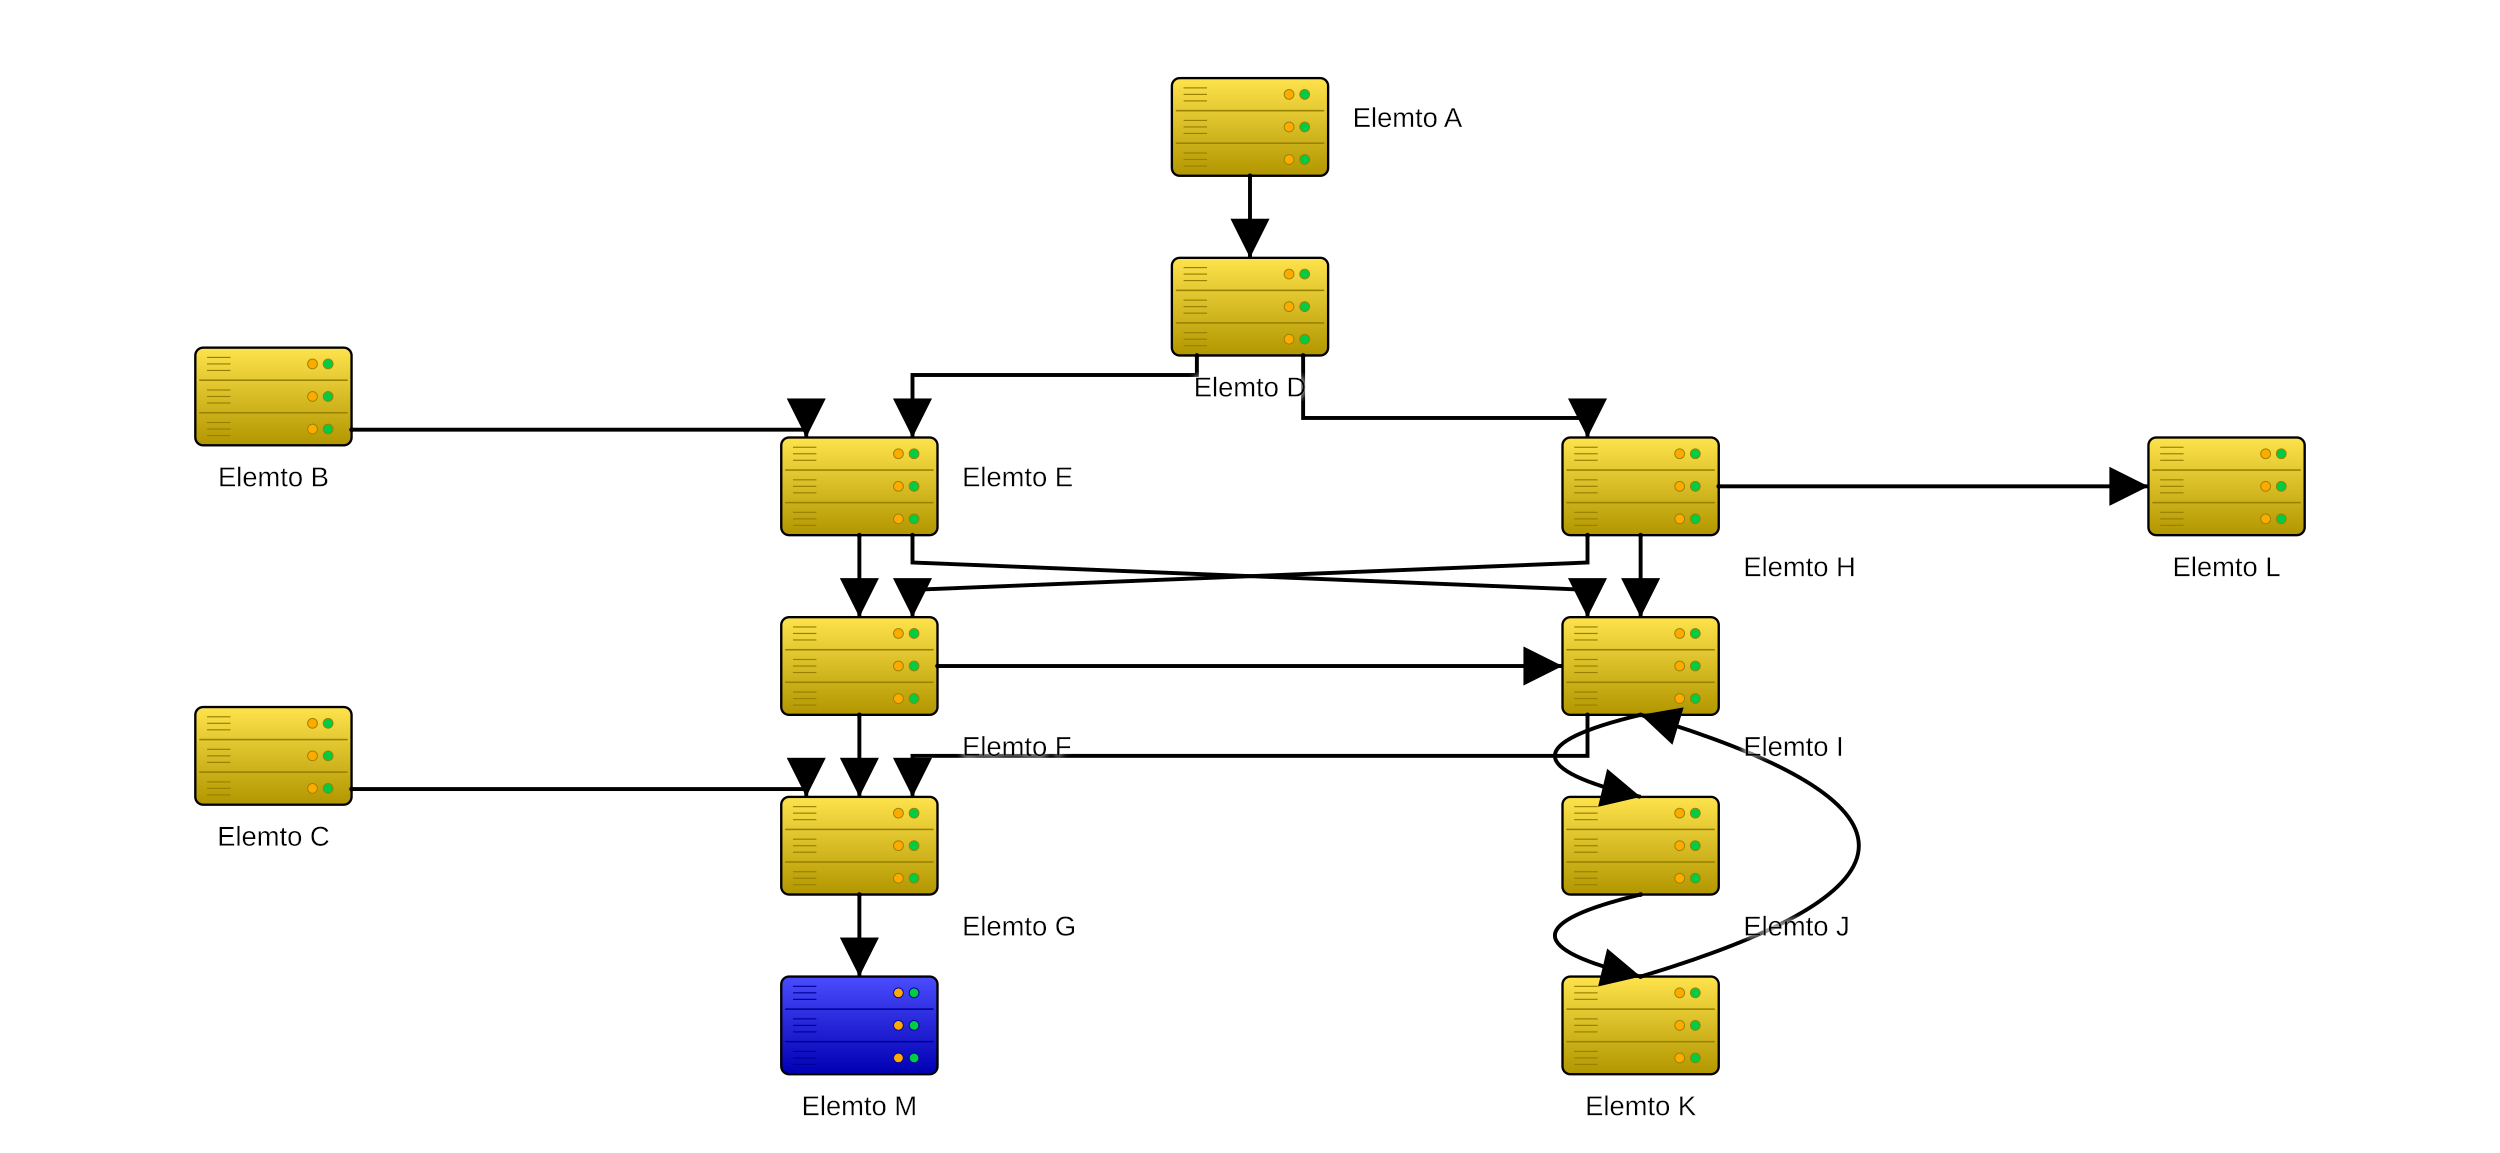
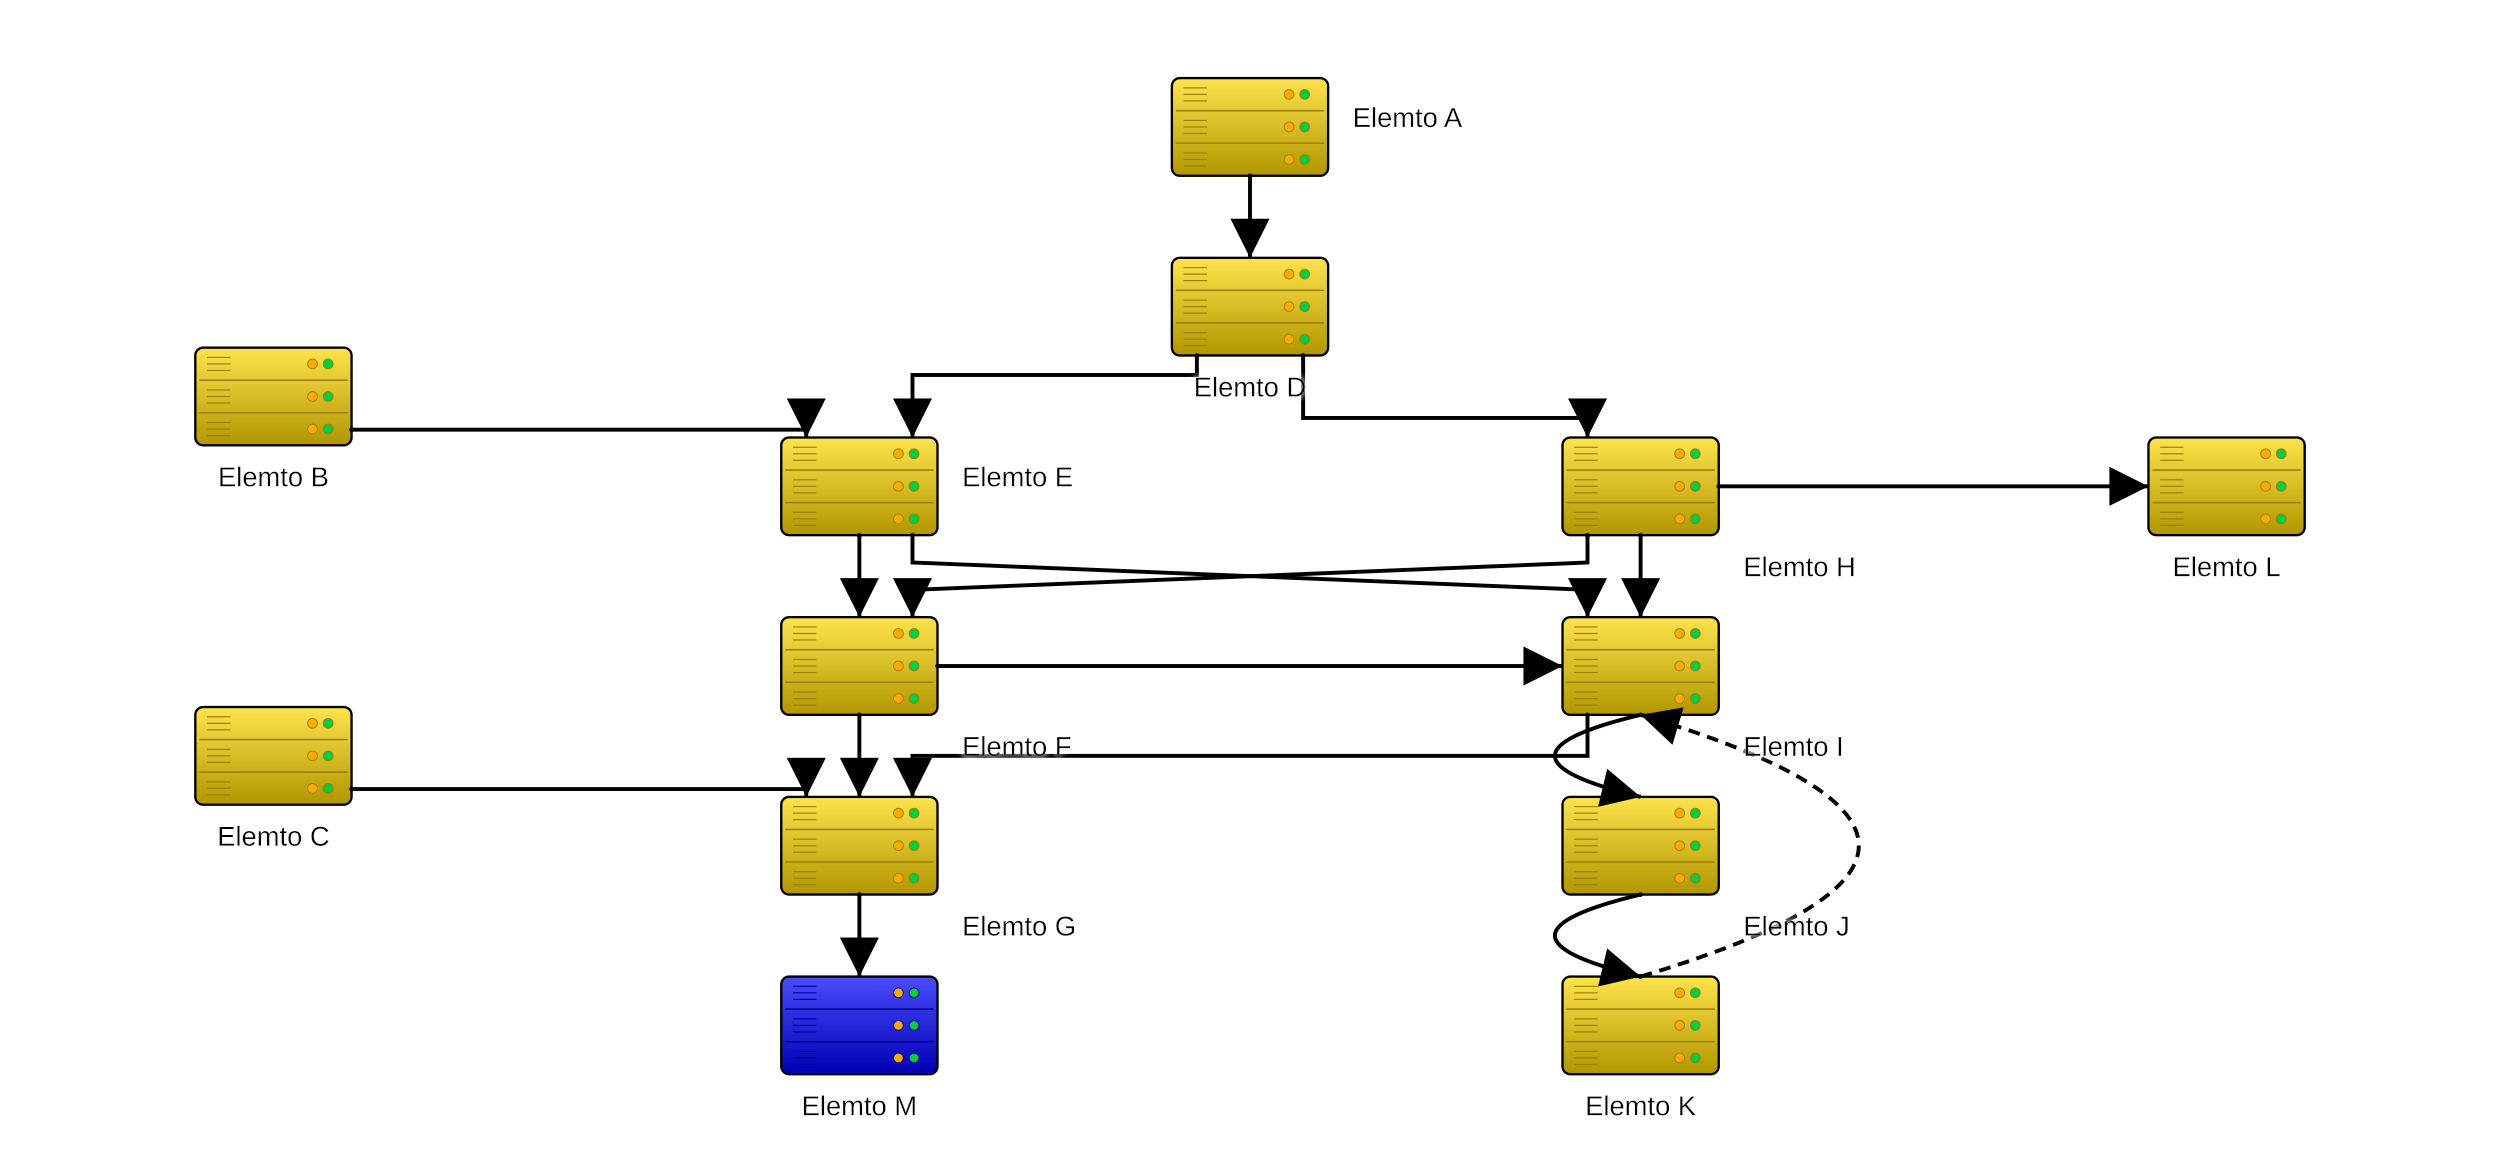
<svg xmlns="http://www.w3.org/2000/svg" baseProfile="full" height="590.0" version="1.1" viewBox="0,0,1280.0,590.0" width="1280.0">
  <defs>
    <filter height="140%" id="text-glow" width="140%" x="-20%" y="-20%">
      <feGaussianBlur in="SourceGraphic" result="blur" stdDeviation="2" />
      <feFlood flood-color="white" flood-opacity="1" result="color" />
      <feComposite in="color" in2="blur" operator="in" result="shadow" />
      <feMerge>
        <feMergeNode in="shadow" />
        <feMergeNode in="shadow" />
        <feMergeNode in="SourceGraphic" />
      </feMerge>
    </filter>
    <marker id="arrow-end" markerHeight="10" markerWidth="10" orient="auto" refX="10" refY="5">
      <path d="M 0 0 L 10 5 L 0 10 z" fill="black" />
    </marker>
    <marker id="arrow-start" markerHeight="10" markerWidth="10" orient="auto" refX="0" refY="5">
      <path d="M 10 0 L 0 5 L 10 10 z" fill="black" />
    </marker>
    <marker id="circle-start" markerHeight="2.4" markerUnits="userSpaceOnUse" markerWidth="2.4" orient="auto" refX="1.2" refY="1.2">
      <circle cx="1.2" cy="1.2" fill="black" r="1.2" />
    </marker>
    <marker id="circle-end" markerHeight="2.4" markerUnits="userSpaceOnUse" markerWidth="2.4" orient="auto" refX="1.2" refY="1.2">
      <circle cx="1.2" cy="1.2" fill="black" r="1.2" />
    </marker>
    <linearGradient id="gradient-ElemtA" x1="0%" x2="0%" y1="0%" y2="100%">
      <stop offset="0%" stop-color="#ffe34c" />
      <stop offset="100%" stop-color="#b29600" />
    </linearGradient>
    <linearGradient id="gradient-ElemtB" x1="0%" x2="0%" y1="0%" y2="100%">
      <stop offset="0%" stop-color="#ffe34c" />
      <stop offset="100%" stop-color="#b29600" />
    </linearGradient>
    <linearGradient id="gradient-ElemtC" x1="0%" x2="0%" y1="0%" y2="100%">
      <stop offset="0%" stop-color="#ffe34c" />
      <stop offset="100%" stop-color="#b29600" />
    </linearGradient>
    <linearGradient id="gradient-ElemtD" x1="0%" x2="0%" y1="0%" y2="100%">
      <stop offset="0%" stop-color="#ffe34c" />
      <stop offset="100%" stop-color="#b29600" />
    </linearGradient>
    <linearGradient id="gradient-ElemtE" x1="0%" x2="0%" y1="0%" y2="100%">
      <stop offset="0%" stop-color="#ffe34c" />
      <stop offset="100%" stop-color="#b29600" />
    </linearGradient>
    <linearGradient id="gradient-ElemtF" x1="0%" x2="0%" y1="0%" y2="100%">
      <stop offset="0%" stop-color="#ffe34c" />
      <stop offset="100%" stop-color="#b29600" />
    </linearGradient>
    <linearGradient id="gradient-ElemtG" x1="0%" x2="0%" y1="0%" y2="100%">
      <stop offset="0%" stop-color="#ffe34c" />
      <stop offset="100%" stop-color="#b29600" />
    </linearGradient>
    <linearGradient id="gradient-ElemtH" x1="0%" x2="0%" y1="0%" y2="100%">
      <stop offset="0%" stop-color="#ffe34c" />
      <stop offset="100%" stop-color="#b29600" />
    </linearGradient>
    <linearGradient id="gradient-ElemtI" x1="0%" x2="0%" y1="0%" y2="100%">
      <stop offset="0%" stop-color="#ffe34c" />
      <stop offset="100%" stop-color="#b29600" />
    </linearGradient>
    <linearGradient id="gradient-ElemtJ" x1="0%" x2="0%" y1="0%" y2="100%">
      <stop offset="0%" stop-color="#ffe34c" />
      <stop offset="100%" stop-color="#b29600" />
    </linearGradient>
    <linearGradient id="gradient-ElemtK" x1="0%" x2="0%" y1="0%" y2="100%">
      <stop offset="0%" stop-color="#ffe34c" />
      <stop offset="100%" stop-color="#b29600" />
    </linearGradient>
    <linearGradient id="gradient-ElemtL" x1="0%" x2="0%" y1="0%" y2="100%">
      <stop offset="0%" stop-color="#ffe34c" />
      <stop offset="100%" stop-color="#b29600" />
    </linearGradient>
    <linearGradient id="gradient-ElemtM" x1="0%" x2="0%" y1="0%" y2="100%">
      <stop offset="0%" stop-color="#4c4cff" />
      <stop offset="100%" stop-color="#0000b2" />
    </linearGradient>
  </defs>
  <g id="ElemtA">
    <rect fill="url(#gradient-ElemtA)" height="50" rx="4" ry="4" stroke="black" stroke-width="1.2" width="80" x="600.0" y="40.0" />
    <line stroke="#998100" stroke-width="0.8" x1="602.0" x2="678.0" y1="56.667" y2="56.667" />
    <line stroke="#998100" stroke-width="0.8" x1="602.0" x2="678.0" y1="73.333" y2="73.333" />
    <circle cx="668.0" cy="48.333" fill="#00cc44" r="2.5" stroke="#998100" stroke-width="0.5" />
    <circle cx="660.0" cy="48.333" fill="#ffaa00" r="2.5" stroke="#998100" stroke-width="0.5" />
    <circle cx="668.0" cy="65.0" fill="#00cc44" r="2.5" stroke="#998100" stroke-width="0.5" />
    <circle cx="660.0" cy="65.0" fill="#ffaa00" r="2.5" stroke="#998100" stroke-width="0.5" />
    <circle cx="668.0" cy="81.667" fill="#00cc44" r="2.5" stroke="#998100" stroke-width="0.5" />
    <circle cx="660.0" cy="81.667" fill="#ffaa00" r="2.5" stroke="#998100" stroke-width="0.5" />
    <line stroke="#998100" stroke-width="0.6" x1="606.0" x2="618.0" y1="45.0" y2="45.0" />
    <line stroke="#998100" stroke-width="0.6" x1="606.0" x2="618.0" y1="48.333" y2="48.333" />
    <line stroke="#998100" stroke-width="0.6" x1="606.0" x2="618.0" y1="51.667" y2="51.667" />
    <line stroke="#998100" stroke-width="0.6" x1="606.0" x2="618.0" y1="61.667" y2="61.667" />
    <line stroke="#998100" stroke-width="0.6" x1="606.0" x2="618.0" y1="65.0" y2="65.0" />
    <line stroke="#998100" stroke-width="0.6" x1="606.0" x2="618.0" y1="68.333" y2="68.333" />
    <line stroke="#998100" stroke-width="0.6" x1="606.0" x2="618.0" y1="78.333" y2="78.333" />
    <line stroke="#998100" stroke-width="0.6" x1="606.0" x2="618.0" y1="81.667" y2="81.667" />
    <line stroke="#998100" stroke-width="0.6" x1="606.0" x2="618.0" y1="85" y2="85" />
  </g>
  <g id="ElemtB">
    <rect fill="url(#gradient-ElemtB)" height="50" rx="4" ry="4" stroke="black" stroke-width="1.2" width="80" x="100.0" y="178.0" />
    <line stroke="#998100" stroke-width="0.8" x1="102.0" x2="178.0" y1="194.667" y2="194.667" />
    <line stroke="#998100" stroke-width="0.8" x1="102.0" x2="178.0" y1="211.333" y2="211.333" />
    <circle cx="168.0" cy="186.333" fill="#00cc44" r="2.5" stroke="#998100" stroke-width="0.5" />
    <circle cx="160.0" cy="186.333" fill="#ffaa00" r="2.5" stroke="#998100" stroke-width="0.5" />
    <circle cx="168.0" cy="203.0" fill="#00cc44" r="2.5" stroke="#998100" stroke-width="0.5" />
    <circle cx="160.0" cy="203.0" fill="#ffaa00" r="2.5" stroke="#998100" stroke-width="0.5" />
    <circle cx="168.0" cy="219.667" fill="#00cc44" r="2.5" stroke="#998100" stroke-width="0.5" />
    <circle cx="160.0" cy="219.667" fill="#ffaa00" r="2.5" stroke="#998100" stroke-width="0.5" />
    <line stroke="#998100" stroke-width="0.6" x1="106.0" x2="118.0" y1="183.0" y2="183.0" />
    <line stroke="#998100" stroke-width="0.6" x1="106.0" x2="118.0" y1="186.333" y2="186.333" />
    <line stroke="#998100" stroke-width="0.6" x1="106.0" x2="118.0" y1="189.667" y2="189.667" />
    <line stroke="#998100" stroke-width="0.6" x1="106.0" x2="118.0" y1="199.667" y2="199.667" />
    <line stroke="#998100" stroke-width="0.6" x1="106.0" x2="118.0" y1="203.0" y2="203.0" />
    <line stroke="#998100" stroke-width="0.6" x1="106.0" x2="118.0" y1="206.333" y2="206.333" />
    <line stroke="#998100" stroke-width="0.6" x1="106.0" x2="118.0" y1="216.333" y2="216.333" />
    <line stroke="#998100" stroke-width="0.6" x1="106.0" x2="118.0" y1="219.667" y2="219.667" />
    <line stroke="#998100" stroke-width="0.6" x1="106.0" x2="118.0" y1="223.0" y2="223.0" />
  </g>
  <g id="ElemtC">
    <rect fill="url(#gradient-ElemtC)" height="50" rx="4" ry="4" stroke="black" stroke-width="1.2" width="80" x="100.0" y="362.0" />
    <line stroke="#998100" stroke-width="0.8" x1="102.0" x2="178.0" y1="378.667" y2="378.667" />
    <line stroke="#998100" stroke-width="0.8" x1="102.0" x2="178.0" y1="395.333" y2="395.333" />
    <circle cx="168.0" cy="370.333" fill="#00cc44" r="2.5" stroke="#998100" stroke-width="0.5" />
    <circle cx="160.0" cy="370.333" fill="#ffaa00" r="2.5" stroke="#998100" stroke-width="0.5" />
    <circle cx="168.0" cy="387.0" fill="#00cc44" r="2.5" stroke="#998100" stroke-width="0.5" />
    <circle cx="160.0" cy="387.0" fill="#ffaa00" r="2.5" stroke="#998100" stroke-width="0.5" />
    <circle cx="168.0" cy="403.667" fill="#00cc44" r="2.5" stroke="#998100" stroke-width="0.5" />
    <circle cx="160.0" cy="403.667" fill="#ffaa00" r="2.5" stroke="#998100" stroke-width="0.5" />
    <line stroke="#998100" stroke-width="0.6" x1="106.0" x2="118.0" y1="367.0" y2="367.0" />
    <line stroke="#998100" stroke-width="0.6" x1="106.0" x2="118.0" y1="370.333" y2="370.333" />
    <line stroke="#998100" stroke-width="0.6" x1="106.0" x2="118.0" y1="373.667" y2="373.667" />
    <line stroke="#998100" stroke-width="0.6" x1="106.0" x2="118.0" y1="383.667" y2="383.667" />
    <line stroke="#998100" stroke-width="0.6" x1="106.0" x2="118.0" y1="387.0" y2="387.0" />
    <line stroke="#998100" stroke-width="0.6" x1="106.0" x2="118.0" y1="390.333" y2="390.333" />
    <line stroke="#998100" stroke-width="0.6" x1="106.0" x2="118.0" y1="400.333" y2="400.333" />
    <line stroke="#998100" stroke-width="0.6" x1="106.0" x2="118.0" y1="403.667" y2="403.667" />
    <line stroke="#998100" stroke-width="0.6" x1="106.0" x2="118.0" y1="407.0" y2="407.0" />
  </g>
  <g id="ElemtD">
    <rect fill="url(#gradient-ElemtD)" height="50" rx="4" ry="4" stroke="black" stroke-width="1.2" width="80" x="600.0" y="132.0" />
    <line stroke="#998100" stroke-width="0.8" x1="602.0" x2="678.0" y1="148.667" y2="148.667" />
    <line stroke="#998100" stroke-width="0.8" x1="602.0" x2="678.0" y1="165.333" y2="165.333" />
    <circle cx="668.0" cy="140.333" fill="#00cc44" r="2.5" stroke="#998100" stroke-width="0.5" />
    <circle cx="660.0" cy="140.333" fill="#ffaa00" r="2.5" stroke="#998100" stroke-width="0.5" />
    <circle cx="668.0" cy="157.0" fill="#00cc44" r="2.5" stroke="#998100" stroke-width="0.5" />
    <circle cx="660.0" cy="157.0" fill="#ffaa00" r="2.5" stroke="#998100" stroke-width="0.5" />
    <circle cx="668.0" cy="173.667" fill="#00cc44" r="2.5" stroke="#998100" stroke-width="0.5" />
    <circle cx="660.0" cy="173.667" fill="#ffaa00" r="2.5" stroke="#998100" stroke-width="0.5" />
    <line stroke="#998100" stroke-width="0.6" x1="606.0" x2="618.0" y1="137.0" y2="137.0" />
    <line stroke="#998100" stroke-width="0.6" x1="606.0" x2="618.0" y1="140.333" y2="140.333" />
    <line stroke="#998100" stroke-width="0.6" x1="606.0" x2="618.0" y1="143.667" y2="143.667" />
    <line stroke="#998100" stroke-width="0.6" x1="606.0" x2="618.0" y1="153.667" y2="153.667" />
    <line stroke="#998100" stroke-width="0.6" x1="606.0" x2="618.0" y1="157.0" y2="157.0" />
    <line stroke="#998100" stroke-width="0.6" x1="606.0" x2="618.0" y1="160.333" y2="160.333" />
    <line stroke="#998100" stroke-width="0.6" x1="606.0" x2="618.0" y1="170.333" y2="170.333" />
    <line stroke="#998100" stroke-width="0.6" x1="606.0" x2="618.0" y1="173.667" y2="173.667" />
    <line stroke="#998100" stroke-width="0.6" x1="606.0" x2="618.0" y1="177.0" y2="177.0" />
  </g>
  <g id="ElemtE">
    <rect fill="url(#gradient-ElemtE)" height="50" rx="4" ry="4" stroke="black" stroke-width="1.2" width="80" x="400.0" y="224.0" />
    <line stroke="#998100" stroke-width="0.8" x1="402.0" x2="478.0" y1="240.667" y2="240.667" />
    <line stroke="#998100" stroke-width="0.8" x1="402.0" x2="478.0" y1="257.333" y2="257.333" />
    <circle cx="468.0" cy="232.333" fill="#00cc44" r="2.5" stroke="#998100" stroke-width="0.5" />
    <circle cx="460.0" cy="232.333" fill="#ffaa00" r="2.5" stroke="#998100" stroke-width="0.5" />
    <circle cx="468.0" cy="249.0" fill="#00cc44" r="2.5" stroke="#998100" stroke-width="0.5" />
    <circle cx="460.0" cy="249.0" fill="#ffaa00" r="2.5" stroke="#998100" stroke-width="0.5" />
    <circle cx="468.0" cy="265.667" fill="#00cc44" r="2.5" stroke="#998100" stroke-width="0.5" />
    <circle cx="460.0" cy="265.667" fill="#ffaa00" r="2.5" stroke="#998100" stroke-width="0.5" />
    <line stroke="#998100" stroke-width="0.6" x1="406.0" x2="418.0" y1="229.0" y2="229.0" />
    <line stroke="#998100" stroke-width="0.6" x1="406.0" x2="418.0" y1="232.333" y2="232.333" />
    <line stroke="#998100" stroke-width="0.6" x1="406.0" x2="418.0" y1="235.667" y2="235.667" />
    <line stroke="#998100" stroke-width="0.6" x1="406.0" x2="418.0" y1="245.667" y2="245.667" />
    <line stroke="#998100" stroke-width="0.6" x1="406.0" x2="418.0" y1="249.0" y2="249.0" />
    <line stroke="#998100" stroke-width="0.6" x1="406.0" x2="418.0" y1="252.333" y2="252.333" />
    <line stroke="#998100" stroke-width="0.6" x1="406.0" x2="418.0" y1="262.333" y2="262.333" />
    <line stroke="#998100" stroke-width="0.6" x1="406.0" x2="418.0" y1="265.667" y2="265.667" />
    <line stroke="#998100" stroke-width="0.6" x1="406.0" x2="418.0" y1="269.0" y2="269.0" />
  </g>
  <g id="ElemtF">
    <rect fill="url(#gradient-ElemtF)" height="50" rx="4" ry="4" stroke="black" stroke-width="1.2" width="80" x="400.0" y="316.0" />
    <line stroke="#998100" stroke-width="0.8" x1="402.0" x2="478.0" y1="332.667" y2="332.667" />
    <line stroke="#998100" stroke-width="0.8" x1="402.0" x2="478.0" y1="349.333" y2="349.333" />
    <circle cx="468.0" cy="324.333" fill="#00cc44" r="2.5" stroke="#998100" stroke-width="0.5" />
    <circle cx="460.0" cy="324.333" fill="#ffaa00" r="2.5" stroke="#998100" stroke-width="0.5" />
    <circle cx="468.0" cy="341.0" fill="#00cc44" r="2.5" stroke="#998100" stroke-width="0.5" />
    <circle cx="460.0" cy="341.0" fill="#ffaa00" r="2.5" stroke="#998100" stroke-width="0.5" />
    <circle cx="468.0" cy="357.667" fill="#00cc44" r="2.5" stroke="#998100" stroke-width="0.5" />
    <circle cx="460.0" cy="357.667" fill="#ffaa00" r="2.5" stroke="#998100" stroke-width="0.5" />
    <line stroke="#998100" stroke-width="0.6" x1="406.0" x2="418.0" y1="321.0" y2="321.0" />
    <line stroke="#998100" stroke-width="0.6" x1="406.0" x2="418.0" y1="324.333" y2="324.333" />
    <line stroke="#998100" stroke-width="0.6" x1="406.0" x2="418.0" y1="327.667" y2="327.667" />
    <line stroke="#998100" stroke-width="0.6" x1="406.0" x2="418.0" y1="337.667" y2="337.667" />
    <line stroke="#998100" stroke-width="0.6" x1="406.0" x2="418.0" y1="341.0" y2="341.0" />
    <line stroke="#998100" stroke-width="0.6" x1="406.0" x2="418.0" y1="344.333" y2="344.333" />
    <line stroke="#998100" stroke-width="0.6" x1="406.0" x2="418.0" y1="354.333" y2="354.333" />
    <line stroke="#998100" stroke-width="0.6" x1="406.0" x2="418.0" y1="357.667" y2="357.667" />
    <line stroke="#998100" stroke-width="0.6" x1="406.0" x2="418.0" y1="361.0" y2="361.0" />
  </g>
  <g id="ElemtG">
    <rect fill="url(#gradient-ElemtG)" height="50" rx="4" ry="4" stroke="black" stroke-width="1.2" width="80" x="400.0" y="408.0" />
    <line stroke="#998100" stroke-width="0.8" x1="402.0" x2="478.0" y1="424.667" y2="424.667" />
    <line stroke="#998100" stroke-width="0.8" x1="402.0" x2="478.0" y1="441.333" y2="441.333" />
    <circle cx="468.0" cy="416.333" fill="#00cc44" r="2.5" stroke="#998100" stroke-width="0.5" />
    <circle cx="460.0" cy="416.333" fill="#ffaa00" r="2.5" stroke="#998100" stroke-width="0.5" />
    <circle cx="468.0" cy="433.0" fill="#00cc44" r="2.5" stroke="#998100" stroke-width="0.5" />
    <circle cx="460.0" cy="433.0" fill="#ffaa00" r="2.5" stroke="#998100" stroke-width="0.5" />
    <circle cx="468.0" cy="449.667" fill="#00cc44" r="2.5" stroke="#998100" stroke-width="0.5" />
    <circle cx="460.0" cy="449.667" fill="#ffaa00" r="2.5" stroke="#998100" stroke-width="0.5" />
    <line stroke="#998100" stroke-width="0.6" x1="406.0" x2="418.0" y1="413.0" y2="413.0" />
    <line stroke="#998100" stroke-width="0.6" x1="406.0" x2="418.0" y1="416.333" y2="416.333" />
    <line stroke="#998100" stroke-width="0.6" x1="406.0" x2="418.0" y1="419.667" y2="419.667" />
    <line stroke="#998100" stroke-width="0.6" x1="406.0" x2="418.0" y1="429.667" y2="429.667" />
    <line stroke="#998100" stroke-width="0.6" x1="406.0" x2="418.0" y1="433.0" y2="433.0" />
    <line stroke="#998100" stroke-width="0.6" x1="406.0" x2="418.0" y1="436.333" y2="436.333" />
    <line stroke="#998100" stroke-width="0.6" x1="406.0" x2="418.0" y1="446.333" y2="446.333" />
    <line stroke="#998100" stroke-width="0.6" x1="406.0" x2="418.0" y1="449.667" y2="449.667" />
    <line stroke="#998100" stroke-width="0.6" x1="406.0" x2="418.0" y1="453.0" y2="453.0" />
  </g>
  <g id="ElemtH">
    <rect fill="url(#gradient-ElemtH)" height="50" rx="4" ry="4" stroke="black" stroke-width="1.2" width="80" x="800.0" y="224.0" />
    <line stroke="#998100" stroke-width="0.8" x1="802.0" x2="878.0" y1="240.667" y2="240.667" />
    <line stroke="#998100" stroke-width="0.8" x1="802.0" x2="878.0" y1="257.333" y2="257.333" />
    <circle cx="868.0" cy="232.333" fill="#00cc44" r="2.5" stroke="#998100" stroke-width="0.5" />
    <circle cx="860.0" cy="232.333" fill="#ffaa00" r="2.5" stroke="#998100" stroke-width="0.5" />
    <circle cx="868.0" cy="249.0" fill="#00cc44" r="2.5" stroke="#998100" stroke-width="0.5" />
    <circle cx="860.0" cy="249.0" fill="#ffaa00" r="2.5" stroke="#998100" stroke-width="0.5" />
    <circle cx="868.0" cy="265.667" fill="#00cc44" r="2.5" stroke="#998100" stroke-width="0.5" />
    <circle cx="860.0" cy="265.667" fill="#ffaa00" r="2.5" stroke="#998100" stroke-width="0.5" />
    <line stroke="#998100" stroke-width="0.6" x1="806.0" x2="818.0" y1="229.0" y2="229.0" />
    <line stroke="#998100" stroke-width="0.6" x1="806.0" x2="818.0" y1="232.333" y2="232.333" />
    <line stroke="#998100" stroke-width="0.6" x1="806.0" x2="818.0" y1="235.667" y2="235.667" />
    <line stroke="#998100" stroke-width="0.6" x1="806.0" x2="818.0" y1="245.667" y2="245.667" />
    <line stroke="#998100" stroke-width="0.6" x1="806.0" x2="818.0" y1="249.0" y2="249.0" />
    <line stroke="#998100" stroke-width="0.6" x1="806.0" x2="818.0" y1="252.333" y2="252.333" />
    <line stroke="#998100" stroke-width="0.6" x1="806.0" x2="818.0" y1="262.333" y2="262.333" />
    <line stroke="#998100" stroke-width="0.6" x1="806.0" x2="818.0" y1="265.667" y2="265.667" />
    <line stroke="#998100" stroke-width="0.6" x1="806.0" x2="818.0" y1="269.0" y2="269.0" />
  </g>
  <g id="ElemtI">
    <rect fill="url(#gradient-ElemtI)" height="50" rx="4" ry="4" stroke="black" stroke-width="1.2" width="80" x="800.0" y="316.0" />
    <line stroke="#998100" stroke-width="0.8" x1="802.0" x2="878.0" y1="332.667" y2="332.667" />
    <line stroke="#998100" stroke-width="0.8" x1="802.0" x2="878.0" y1="349.333" y2="349.333" />
    <circle cx="868.0" cy="324.333" fill="#00cc44" r="2.5" stroke="#998100" stroke-width="0.5" />
    <circle cx="860.0" cy="324.333" fill="#ffaa00" r="2.5" stroke="#998100" stroke-width="0.5" />
    <circle cx="868.0" cy="341.0" fill="#00cc44" r="2.5" stroke="#998100" stroke-width="0.5" />
    <circle cx="860.0" cy="341.0" fill="#ffaa00" r="2.5" stroke="#998100" stroke-width="0.5" />
    <circle cx="868.0" cy="357.667" fill="#00cc44" r="2.5" stroke="#998100" stroke-width="0.5" />
    <circle cx="860.0" cy="357.667" fill="#ffaa00" r="2.5" stroke="#998100" stroke-width="0.5" />
    <line stroke="#998100" stroke-width="0.6" x1="806.0" x2="818.0" y1="321.0" y2="321.0" />
    <line stroke="#998100" stroke-width="0.6" x1="806.0" x2="818.0" y1="324.333" y2="324.333" />
    <line stroke="#998100" stroke-width="0.6" x1="806.0" x2="818.0" y1="327.667" y2="327.667" />
    <line stroke="#998100" stroke-width="0.6" x1="806.0" x2="818.0" y1="337.667" y2="337.667" />
    <line stroke="#998100" stroke-width="0.6" x1="806.0" x2="818.0" y1="341.0" y2="341.0" />
    <line stroke="#998100" stroke-width="0.6" x1="806.0" x2="818.0" y1="344.333" y2="344.333" />
    <line stroke="#998100" stroke-width="0.6" x1="806.0" x2="818.0" y1="354.333" y2="354.333" />
    <line stroke="#998100" stroke-width="0.6" x1="806.0" x2="818.0" y1="357.667" y2="357.667" />
    <line stroke="#998100" stroke-width="0.6" x1="806.0" x2="818.0" y1="361.0" y2="361.0" />
  </g>
  <g id="ElemtJ">
    <rect fill="url(#gradient-ElemtJ)" height="50" rx="4" ry="4" stroke="black" stroke-width="1.2" width="80" x="800.0" y="408.0" />
    <line stroke="#998100" stroke-width="0.8" x1="802.0" x2="878.0" y1="424.667" y2="424.667" />
    <line stroke="#998100" stroke-width="0.8" x1="802.0" x2="878.0" y1="441.333" y2="441.333" />
    <circle cx="868.0" cy="416.333" fill="#00cc44" r="2.5" stroke="#998100" stroke-width="0.5" />
    <circle cx="860.0" cy="416.333" fill="#ffaa00" r="2.5" stroke="#998100" stroke-width="0.5" />
    <circle cx="868.0" cy="433.0" fill="#00cc44" r="2.5" stroke="#998100" stroke-width="0.5" />
    <circle cx="860.0" cy="433.0" fill="#ffaa00" r="2.5" stroke="#998100" stroke-width="0.5" />
    <circle cx="868.0" cy="449.667" fill="#00cc44" r="2.5" stroke="#998100" stroke-width="0.5" />
    <circle cx="860.0" cy="449.667" fill="#ffaa00" r="2.5" stroke="#998100" stroke-width="0.5" />
    <line stroke="#998100" stroke-width="0.6" x1="806.0" x2="818.0" y1="413.0" y2="413.0" />
    <line stroke="#998100" stroke-width="0.6" x1="806.0" x2="818.0" y1="416.333" y2="416.333" />
    <line stroke="#998100" stroke-width="0.6" x1="806.0" x2="818.0" y1="419.667" y2="419.667" />
    <line stroke="#998100" stroke-width="0.6" x1="806.0" x2="818.0" y1="429.667" y2="429.667" />
    <line stroke="#998100" stroke-width="0.6" x1="806.0" x2="818.0" y1="433.0" y2="433.0" />
    <line stroke="#998100" stroke-width="0.6" x1="806.0" x2="818.0" y1="436.333" y2="436.333" />
    <line stroke="#998100" stroke-width="0.6" x1="806.0" x2="818.0" y1="446.333" y2="446.333" />
    <line stroke="#998100" stroke-width="0.6" x1="806.0" x2="818.0" y1="449.667" y2="449.667" />
    <line stroke="#998100" stroke-width="0.6" x1="806.0" x2="818.0" y1="453.0" y2="453.0" />
  </g>
  <g id="ElemtK">
    <rect fill="url(#gradient-ElemtK)" height="50" rx="4" ry="4" stroke="black" stroke-width="1.2" width="80" x="800.0" y="500.0" />
    <line stroke="#998100" stroke-width="0.8" x1="802.0" x2="878.0" y1="516.667" y2="516.667" />
    <line stroke="#998100" stroke-width="0.8" x1="802.0" x2="878.0" y1="533.333" y2="533.333" />
    <circle cx="868.0" cy="508.333" fill="#00cc44" r="2.5" stroke="#998100" stroke-width="0.5" />
    <circle cx="860.0" cy="508.333" fill="#ffaa00" r="2.5" stroke="#998100" stroke-width="0.5" />
    <circle cx="868.0" cy="525.0" fill="#00cc44" r="2.5" stroke="#998100" stroke-width="0.5" />
    <circle cx="860.0" cy="525.0" fill="#ffaa00" r="2.5" stroke="#998100" stroke-width="0.5" />
    <circle cx="868.0" cy="541.667" fill="#00cc44" r="2.5" stroke="#998100" stroke-width="0.5" />
    <circle cx="860.0" cy="541.667" fill="#ffaa00" r="2.5" stroke="#998100" stroke-width="0.5" />
    <line stroke="#998100" stroke-width="0.6" x1="806.0" x2="818.0" y1="505.0" y2="505.0" />
    <line stroke="#998100" stroke-width="0.6" x1="806.0" x2="818.0" y1="508.333" y2="508.333" />
    <line stroke="#998100" stroke-width="0.6" x1="806.0" x2="818.0" y1="511.667" y2="511.667" />
    <line stroke="#998100" stroke-width="0.6" x1="806.0" x2="818.0" y1="521.667" y2="521.667" />
    <line stroke="#998100" stroke-width="0.6" x1="806.0" x2="818.0" y1="525.0" y2="525.0" />
    <line stroke="#998100" stroke-width="0.6" x1="806.0" x2="818.0" y1="528.333" y2="528.333" />
    <line stroke="#998100" stroke-width="0.6" x1="806.0" x2="818.0" y1="538.333" y2="538.333" />
    <line stroke="#998100" stroke-width="0.6" x1="806.0" x2="818.0" y1="541.667" y2="541.667" />
    <line stroke="#998100" stroke-width="0.6" x1="806.0" x2="818.0" y1="545.0" y2="545.0" />
  </g>
  <g id="ElemtL">
    <rect fill="url(#gradient-ElemtL)" height="50" rx="4" ry="4" stroke="black" stroke-width="1.2" width="80" x="1100.0" y="224.0" />
    <line stroke="#998100" stroke-width="0.8" x1="1102.0" x2="1178.0" y1="240.667" y2="240.667" />
    <line stroke="#998100" stroke-width="0.8" x1="1102.0" x2="1178.0" y1="257.333" y2="257.333" />
    <circle cx="1168.0" cy="232.333" fill="#00cc44" r="2.5" stroke="#998100" stroke-width="0.5" />
    <circle cx="1160.0" cy="232.333" fill="#ffaa00" r="2.5" stroke="#998100" stroke-width="0.5" />
    <circle cx="1168.0" cy="249.0" fill="#00cc44" r="2.5" stroke="#998100" stroke-width="0.5" />
    <circle cx="1160.0" cy="249.0" fill="#ffaa00" r="2.5" stroke="#998100" stroke-width="0.5" />
    <circle cx="1168.0" cy="265.667" fill="#00cc44" r="2.5" stroke="#998100" stroke-width="0.5" />
    <circle cx="1160.0" cy="265.667" fill="#ffaa00" r="2.5" stroke="#998100" stroke-width="0.5" />
    <line stroke="#998100" stroke-width="0.6" x1="1106.0" x2="1118.0" y1="229.0" y2="229.0" />
    <line stroke="#998100" stroke-width="0.6" x1="1106.0" x2="1118.0" y1="232.333" y2="232.333" />
    <line stroke="#998100" stroke-width="0.6" x1="1106.0" x2="1118.0" y1="235.667" y2="235.667" />
    <line stroke="#998100" stroke-width="0.6" x1="1106.0" x2="1118.0" y1="245.667" y2="245.667" />
    <line stroke="#998100" stroke-width="0.6" x1="1106.0" x2="1118.0" y1="249.0" y2="249.0" />
    <line stroke="#998100" stroke-width="0.6" x1="1106.0" x2="1118.0" y1="252.333" y2="252.333" />
    <line stroke="#998100" stroke-width="0.6" x1="1106.0" x2="1118.0" y1="262.333" y2="262.333" />
    <line stroke="#998100" stroke-width="0.6" x1="1106.0" x2="1118.0" y1="265.667" y2="265.667" />
    <line stroke="#998100" stroke-width="0.6" x1="1106.0" x2="1118.0" y1="269.0" y2="269.0" />
  </g>
  <g id="ElemtM">
    <rect fill="url(#gradient-ElemtM)" height="50" rx="4" ry="4" stroke="black" stroke-width="1.2" width="80" x="400.0" y="500.0" />
    <line stroke="#000099" stroke-width="0.8" x1="402.0" x2="478.0" y1="516.667" y2="516.667" />
    <line stroke="#000099" stroke-width="0.8" x1="402.0" x2="478.0" y1="533.333" y2="533.333" />
    <circle cx="468.0" cy="508.333" fill="#00cc44" r="2.5" stroke="#000099" stroke-width="0.5" />
    <circle cx="460.0" cy="508.333" fill="#ffaa00" r="2.5" stroke="#000099" stroke-width="0.5" />
    <circle cx="468.0" cy="525.0" fill="#00cc44" r="2.5" stroke="#000099" stroke-width="0.5" />
    <circle cx="460.0" cy="525.0" fill="#ffaa00" r="2.5" stroke="#000099" stroke-width="0.5" />
    <circle cx="468.0" cy="541.667" fill="#00cc44" r="2.5" stroke="#000099" stroke-width="0.5" />
    <circle cx="460.0" cy="541.667" fill="#ffaa00" r="2.5" stroke="#000099" stroke-width="0.5" />
    <line stroke="#000099" stroke-width="0.6" x1="406.0" x2="418.0" y1="505.0" y2="505.0" />
    <line stroke="#000099" stroke-width="0.6" x1="406.0" x2="418.0" y1="508.333" y2="508.333" />
    <line stroke="#000099" stroke-width="0.6" x1="406.0" x2="418.0" y1="511.667" y2="511.667" />
    <line stroke="#000099" stroke-width="0.6" x1="406.0" x2="418.0" y1="521.667" y2="521.667" />
    <line stroke="#000099" stroke-width="0.6" x1="406.0" x2="418.0" y1="525.0" y2="525.0" />
    <line stroke="#000099" stroke-width="0.6" x1="406.0" x2="418.0" y1="528.333" y2="528.333" />
    <line stroke="#000099" stroke-width="0.6" x1="406.0" x2="418.0" y1="538.333" y2="538.333" />
    <line stroke="#000099" stroke-width="0.6" x1="406.0" x2="418.0" y1="541.667" y2="541.667" />
    <line stroke="#000099" stroke-width="0.6" x1="406.0" x2="418.0" y1="545.0" y2="545.0" />
  </g>
  <polyline fill="none" marker-end="url(#arrow-end)" marker-start="url(#circle-start)" points="640.0,90.0 640.0,132.0" stroke="black" stroke-width="2" />
  <polyline fill="none" marker-end="url(#arrow-end)" marker-start="url(#circle-start)" points="612.8,182.0 612.8,192.0 467.2,192.0 467.2,224.0" stroke="black" stroke-width="2" />
  <polyline fill="none" marker-end="url(#arrow-end)" marker-start="url(#circle-start)" points="667.2,182.0 667.2,214.0 812.8,214.0 812.8,224.0" stroke="black" stroke-width="2" />
  <polyline fill="none" marker-end="url(#arrow-end)" marker-start="url(#circle-start)" points="180.0,220.0 412.8,220.0 412.8,224.0" stroke="black" stroke-width="2" />
  <polyline fill="none" marker-end="url(#arrow-end)" marker-start="url(#circle-start)" points="440.0,274.0 440.0,316.0" stroke="black" stroke-width="2" />
  <polyline fill="none" marker-end="url(#arrow-end)" marker-start="url(#circle-start)" points="467.2,274.0 467.2,288.0 812.8,302.0 812.8,316.0" stroke="black" stroke-width="2" />
  <polyline fill="none" marker-end="url(#arrow-end)" marker-start="url(#circle-start)" points="880.0,249.0 1100.0,249.0" stroke="black" stroke-width="2" />
  <polyline fill="none" marker-end="url(#arrow-end)" marker-start="url(#circle-start)" points="812.8,274.0 812.8,288.0 467.2,302.0 467.2,316.0" stroke="black" stroke-width="2" />
  <polyline fill="none" marker-end="url(#arrow-end)" marker-start="url(#circle-start)" points="840.0,274.0 840.0,316.0" stroke="black" stroke-width="2" />
  <polyline fill="none" marker-end="url(#arrow-end)" marker-start="url(#circle-start)" points="180.0,404.0 412.8,404.0 412.8,408.0" stroke="black" stroke-width="2" />
  <polyline fill="none" marker-end="url(#arrow-end)" marker-start="url(#circle-start)" points="440.0,366.0 440.0,408.0" stroke="black" stroke-width="2" />
  <polyline fill="none" marker-end="url(#arrow-end)" marker-start="url(#circle-start)" points="480.0,341.0 800.0,341.0" stroke="black" stroke-width="2" />
  <polyline fill="none" marker-end="url(#arrow-end)" marker-start="url(#circle-start)" points="812.8,366.0 812.8,387.0 467.2,387.0 467.2,408.0" stroke="black" stroke-width="2" />
  <path d="M 840.0,366.0 C 781.48,380.0 781.48,394.0 840.0,408.0" fill="none" marker-end="url(#arrow-end)" marker-start="url(#circle-start)" stroke="black" stroke-width="2" />
  <path d="M 840.0,458.0 C 781.48,472.0 781.48,486.0 840.0,500.0" fill="none" marker-end="url(#arrow-end)" marker-start="url(#circle-start)" stroke="black" stroke-width="2" />
-   <path d="M 840.0,500.0 C 988.96,455.333 988.96,410.667 840.0,366.0" fill="none" marker-end="url(#arrow-end)" marker-start="url(#circle-start)" stroke="black" stroke-width="2" />
+   <path d="M 840.0,500.0 C 988.96,455.333 988.96,410.667 840.0,366.0" fill="none" marker-end="url(#arrow-end)" marker-start="url(#circle-start)" stroke="black" stroke-dasharray="6,4" stroke-width="2" />
  <polyline fill="none" marker-end="url(#arrow-end)" marker-start="url(#circle-start)" points="440.0,458.0 440.0,500.0" stroke="black" stroke-width="2" />
  <text fill="black" filter="url(#text-glow)" font-family="Arial, sans-serif" font-size="14px" text-anchor="start" x="692.6" y="65.0">Elemto A</text>
  <text fill="black" filter="url(#text-glow)" font-family="Arial, sans-serif" font-size="14px" text-anchor="middle" x="140.0" y="249.0">Elemto B</text>
  <text fill="black" filter="url(#text-glow)" font-family="Arial, sans-serif" font-size="14px" text-anchor="middle" x="140.0" y="433.0">Elemto C</text>
  <text fill="black" filter="url(#text-glow)" font-family="Arial, sans-serif" font-size="14px" text-anchor="middle" x="640.0" y="203.0">Elemto D</text>
  <text fill="black" filter="url(#text-glow)" font-family="Arial, sans-serif" font-size="14px" text-anchor="start" x="492.6" y="249.0">Elemto E</text>
  <text fill="black" filter="url(#text-glow)" font-family="Arial, sans-serif" font-size="14px" text-anchor="start" x="492.6" y="387.0">Elemto F</text>
  <text fill="black" filter="url(#text-glow)" font-family="Arial, sans-serif" font-size="14px" text-anchor="start" x="492.6" y="479.0">Elemto G</text>
  <text fill="black" filter="url(#text-glow)" font-family="Arial, sans-serif" font-size="14px" text-anchor="start" x="892.6" y="295.0">Elemto H</text>
  <text fill="black" filter="url(#text-glow)" font-family="Arial, sans-serif" font-size="14px" text-anchor="start" x="892.6" y="387.0">Elemto I</text>
  <text fill="black" filter="url(#text-glow)" font-family="Arial, sans-serif" font-size="14px" text-anchor="start" x="892.6" y="479.0">Elemto J</text>
  <text fill="black" filter="url(#text-glow)" font-family="Arial, sans-serif" font-size="14px" text-anchor="middle" x="840.0" y="571.0">Elemto K</text>
  <text fill="black" filter="url(#text-glow)" font-family="Arial, sans-serif" font-size="14px" text-anchor="middle" x="1140.0" y="295.0">Elemto L</text>
  <text fill="black" filter="url(#text-glow)" font-family="Arial, sans-serif" font-size="14px" text-anchor="middle" x="440.0" y="571.0">Elemto M</text>
</svg>
